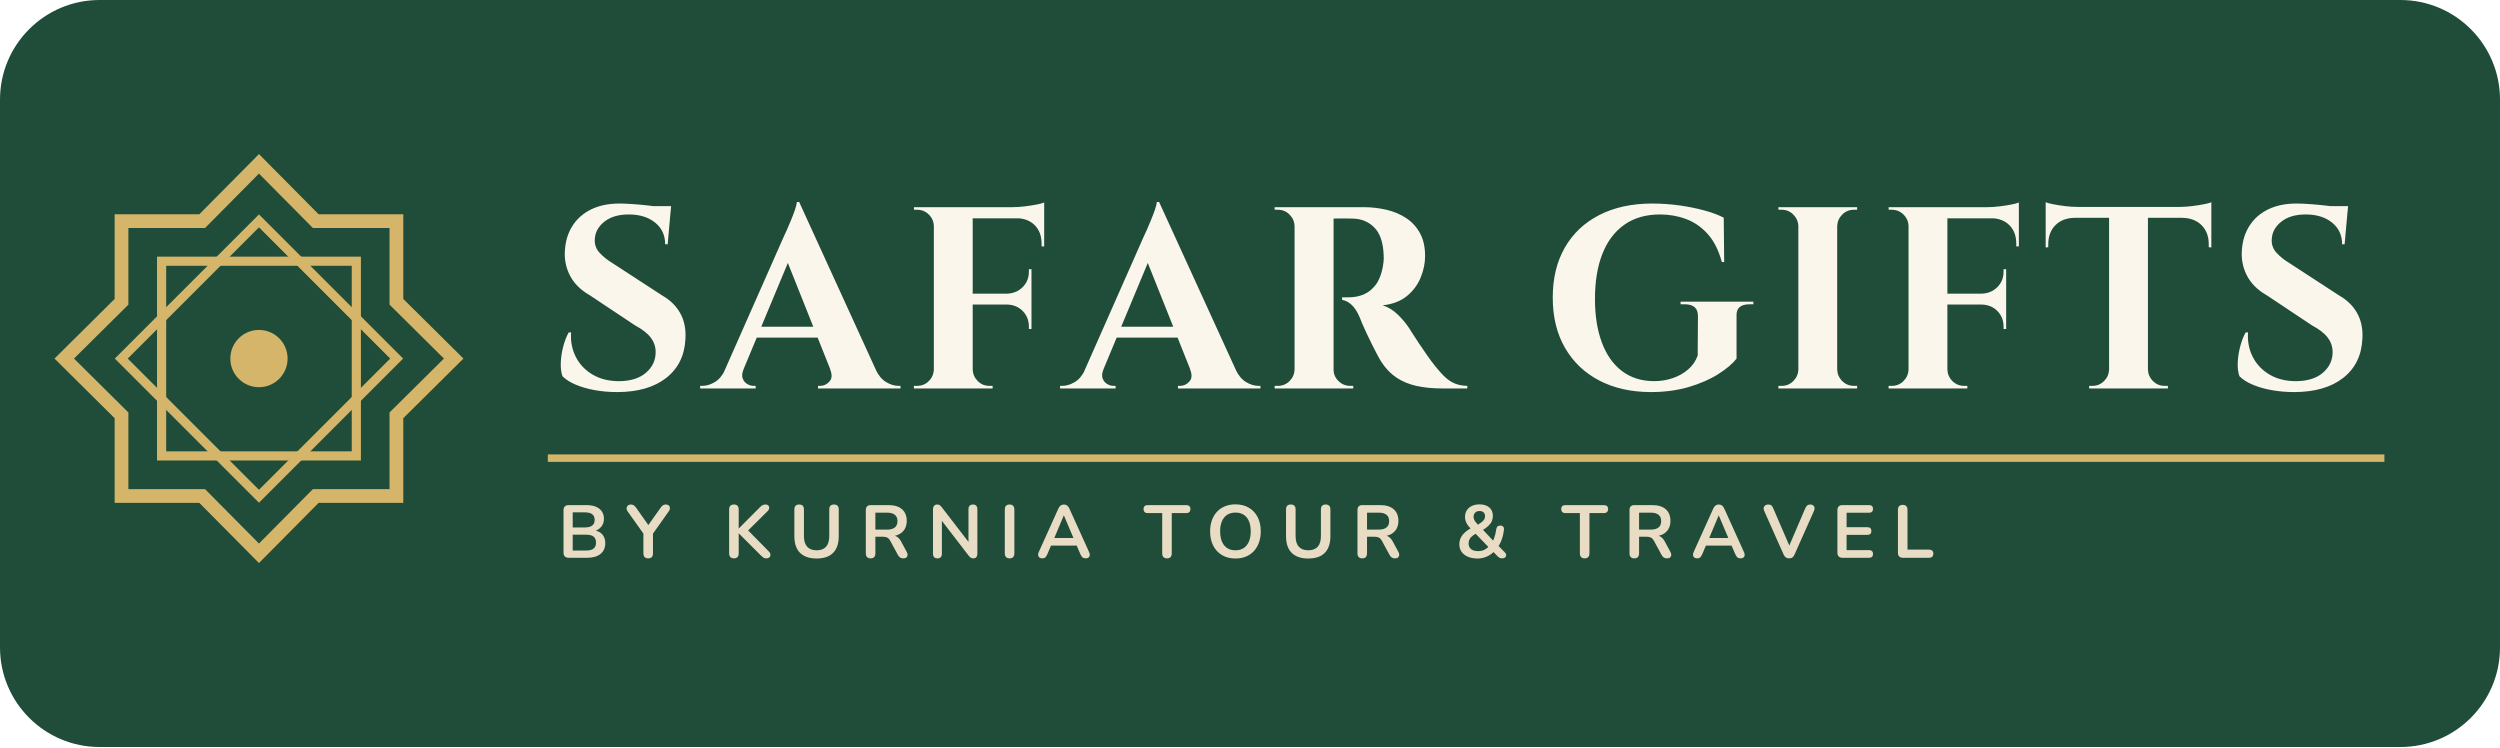
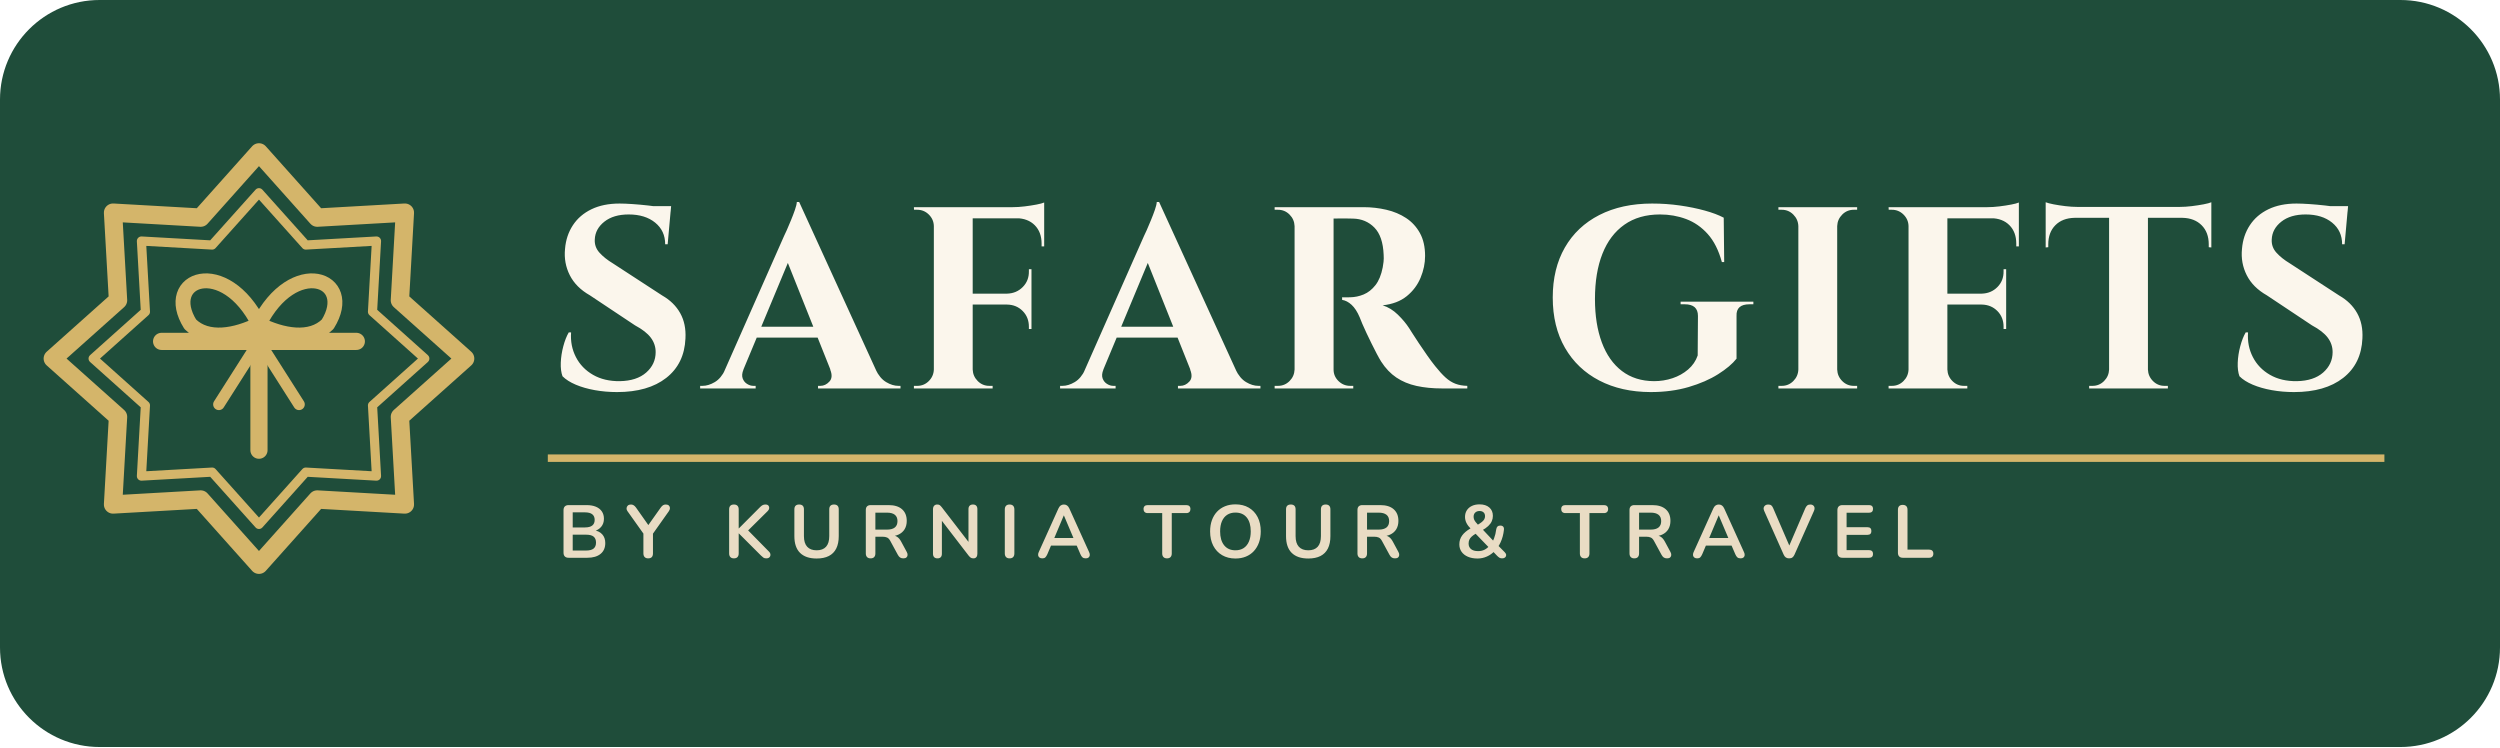
<svg xmlns="http://www.w3.org/2000/svg" viewBox="0 0 502 150" role="img" aria-label="Safar Gifts by Kurnia Tour and Travel">
  <rect width="502" height="150" rx="20" fill="#1F4D3A" />
-   <path d="M52.0,32.9 L63.4,44.4 L79.6,44.4 L79.6,60.6 L91.1,72.0 L79.6,83.4 L79.6,99.6 L63.4,99.6 L52.0,111.1 L40.6,99.6 L24.4,99.6 L24.4,83.4 L12.9,72.0 L24.4,60.6 L24.4,44.4 L40.6,44.4Z" fill="none" stroke="#D4B56A" stroke-width="2.76" />
-   <rect x="32.45" y="52.45" width="39.1" height="39.1" fill="none" stroke="#D4B56A" stroke-width="1.84" />
-   <rect x="32.45" y="52.45" width="39.1" height="39.1" transform="rotate(45 52 72)" fill="none" stroke="#D4B56A" stroke-width="1.84" />
-   <circle cx="52" cy="72" r="5.75" fill="#D4B56A" />
+   <path d="M52.0,30.6 L63.7,43.7 L81.3,42.7 L80.3,60.3 L93.4,72.0 L80.3,83.7 L81.3,101.3 L63.7,100.3 L52.0,113.4 L40.3,100.3 L22.7,101.3 L23.7,83.7 L10.6,72.0 L23.7,60.3 L22.7,42.7 L40.3,43.7Z" fill="none" stroke="#D4B56A" stroke-width="3.68" stroke-linejoin="round" />
+   <path d="M52.0,38.7 L61.4,49.2 L75.6,48.4 L74.8,62.6 L85.3,72.0 L74.8,81.4 L75.6,95.6 L61.4,94.8 L52.0,105.3 L42.6,94.8 L28.4,95.6 L29.2,81.4 L18.7,72.0 L29.2,62.6 L28.4,48.4 L42.6,49.2Z" fill="none" stroke="#D4B56A" stroke-width="1.84" stroke-linejoin="round" />
+   <path d="M52 65.1 C45.1 51.3 32.45 55.9 38.2 65.1 C41.65 68.55 47.4 67.4 52 65.1Z" fill="none" stroke="#D4B56A" stroke-width="2.99" stroke-linejoin="round" />
+   <path d="M52 65.1 C58.9 51.3 71.55 55.9 65.8 65.1 C62.35 68.55 56.6 67.4 52 65.1Z" fill="none" stroke="#D4B56A" stroke-width="2.99" stroke-linejoin="round" />
+   <path d="M32.45 68.55 H71.55" stroke="#D4B56A" stroke-width="3.45" stroke-linecap="round" />
+   <path d="M52 66.25 V90.4" stroke="#D4B56A" stroke-width="3.45" stroke-linecap="round" />
+   <path d="M52 68.55 L43.95 81.2 M52 68.55 L60.05 81.2" stroke="#D4B56A" stroke-width="2.3" stroke-linecap="round" />
  <path fill="#FBF6EC" d="M124.41 40.872Q125.431 40.872 126.977 40.976Q128.523 41.08 130.143 41.262Q131.764 41.444 133.007 41.626Q134.25 41.808 134.698 42.016L134.067 49.051H133.567Q133.567 46.334 131.551 44.699Q129.535 43.063 126.239 43.063Q123.189 43.063 121.358 44.51Q119.527 45.957 119.432 48.065Q119.338 49.589 120.379 50.742Q121.421 51.894 123.059 52.88L132.988 59.345Q135.368 60.706 136.583 62.876Q137.797 65.045 137.64 67.962Q137.419 73.036 133.782 75.882Q130.146 78.728 123.906 78.728Q121.585 78.728 119.437 78.342Q117.289 77.955 115.609 77.242Q113.928 76.529 112.951 75.552Q112.542 74.436 112.606 72.809Q112.669 71.182 113.114 69.52Q113.558 67.858 114.206 66.746H114.674Q114.478 69.429 115.635 71.689Q116.792 73.95 119.075 75.264Q121.358 76.577 124.467 76.537Q127.864 76.475 129.76 74.803Q131.656 73.131 131.656 70.705Q131.656 69.102 130.678 67.801Q129.7 66.501 127.513 65.332L118.444 59.297Q115.653 57.714 114.414 55.262Q113.174 52.81 113.458 49.976Q113.679 47.287 115.035 45.227Q116.39 43.167 118.76 42.02Q121.13 40.872 124.41 40.872ZM134.761 41.392 134.666 42.484H128.536V41.392ZM160.471 40.556 177.442 77.688H168.129L157.316 50.579ZM149.291 74.204Q148.864 75.244 149.124 75.972Q149.384 76.7 150.014 77.09Q150.643 77.48 151.267 77.48H151.735V78.0H140.589V77.48Q140.589 77.48 140.823 77.48Q141.057 77.48 141.057 77.48Q142.253 77.48 143.527 76.726Q144.801 75.972 145.633 74.204ZM160.471 40.556 160.655 46.911 147.761 77.844H143.978L157.448 47.365Q157.606 47.08 157.987 46.209Q158.367 45.338 158.82 44.245Q159.274 43.151 159.623 42.14Q159.972 41.13 160.003 40.556ZM165.941 65.603V67.795H150.612V65.603ZM166.702 74.204H175.828Q176.671 75.972 177.94 76.726Q179.208 77.48 180.404 77.48Q180.404 77.48 180.612 77.48Q180.82 77.48 180.82 77.48V78.0H164.258V77.48H164.726Q165.746 77.48 166.542 76.622Q167.337 75.764 166.702 74.204ZM195.317 41.6V78.0H187.517V41.6ZM207.121 58.964V61.156H195.161V58.964ZM209.672 41.6V43.843H195.161V41.6ZM207.121 61.052V66.062H206.601V65.598Q206.601 63.706 205.352 62.446Q204.103 61.187 202.211 61.156V61.052ZM207.121 54.058V59.068H202.211V58.964Q204.103 58.912 205.368 57.637Q206.632 56.362 206.601 54.47V54.058ZM209.672 43.687V49.476H209.152V48.917Q209.152 46.614 207.783 45.229Q206.413 43.843 204.079 43.812V43.687ZM209.672 40.664V42.172L203.328 41.6Q204.472 41.6 205.746 41.444Q207.02 41.288 208.112 41.08Q209.204 40.872 209.672 40.664ZM187.673 74.204V78.0H183.513V77.48Q183.513 77.48 183.851 77.48Q184.189 77.48 184.189 77.48Q185.541 77.48 186.503 76.518Q187.465 75.556 187.517 74.204ZM187.673 45.396H187.517Q187.485 44.044 186.507 43.082Q185.528 42.12 184.189 42.12Q184.189 42.12 183.861 42.12Q183.533 42.12 183.533 42.12L183.513 41.6H187.673ZM195.161 74.204H195.317Q195.369 75.556 196.331 76.518Q197.293 77.48 198.645 77.48Q198.645 77.48 198.957 77.48Q199.269 77.48 199.321 77.48V78.0H195.161ZM232.747 40.556 249.718 77.688H240.405L229.592 50.579ZM221.567 74.204Q221.14 75.244 221.4 75.972Q221.66 76.7 222.29 77.09Q222.919 77.48 223.543 77.48H224.011V78.0H212.865V77.48Q212.865 77.48 213.099 77.48Q213.333 77.48 213.333 77.48Q214.529 77.48 215.803 76.726Q217.077 75.972 217.909 74.204ZM232.747 40.556 232.931 46.911 220.037 77.844H216.254L229.724 47.365Q229.882 47.08 230.263 46.209Q230.643 45.338 231.096 44.245Q231.55 43.151 231.899 42.14Q232.248 41.13 232.279 40.556ZM238.217 65.603V67.795H222.888V65.603ZM238.978 74.204H248.104Q248.947 75.972 250.216 76.726Q251.484 77.48 252.68 77.48Q252.68 77.48 252.888 77.48Q253.096 77.48 253.096 77.48V78.0H236.534V77.48H237.002Q238.022 77.48 238.818 76.622Q239.613 75.764 238.978 74.204ZM267.106 41.6H273.807Q276.147 41.6 278.376 42.118Q280.606 42.636 282.348 43.784Q284.09 44.932 285.123 46.805Q286.157 48.678 286.157 51.408Q286.157 53.588 285.255 55.765Q284.353 57.943 282.478 59.468Q280.602 60.992 277.632 61.308Q279.306 61.83 280.693 63.185Q282.08 64.539 282.955 65.895Q283.018 65.99 283.546 66.83Q284.075 67.671 284.888 68.89Q285.702 70.109 286.573 71.355Q287.444 72.601 288.192 73.528Q289.327 74.956 290.272 75.809Q291.217 76.661 292.25 77.055Q293.282 77.448 294.633 77.48V78.0H289.563Q286.729 78.0 284.434 77.493Q282.14 76.986 280.391 75.809Q278.643 74.633 277.337 72.603Q276.929 71.953 276.432 70.997Q275.935 70.04 275.399 68.962Q274.864 67.884 274.385 66.864Q273.907 65.843 273.547 65.007Q273.186 64.172 273.019 63.7Q272.315 62.053 271.404 61.213Q270.492 60.374 269.498 60.216V59.696Q269.624 59.696 270.099 59.706Q270.573 59.716 271.086 59.696Q272.501 59.676 273.829 59.122Q275.157 58.569 276.182 57.267Q277.207 55.965 277.651 53.688Q277.744 53.211 277.816 52.574Q277.889 51.937 277.837 51.168Q277.69 47.443 275.98 45.7Q274.269 43.957 271.705 43.895Q270.975 43.855 270.119 43.865Q269.264 43.875 268.571 43.875Q267.879 43.875 267.626 43.875Q267.626 43.855 267.496 43.291Q267.366 42.727 267.236 42.164Q267.106 41.6 267.106 41.6ZM267.782 41.6V78.0H259.951V41.6ZM260.107 74.204V78.0H255.947V77.48Q256.01 77.48 256.301 77.48Q256.591 77.48 256.623 77.48Q257.975 77.48 258.937 76.518Q259.899 75.556 259.951 74.204ZM260.107 45.396H259.951Q259.899 44.044 258.937 43.082Q257.975 42.12 256.623 42.12Q256.591 42.12 256.301 42.12Q256.01 42.12 255.947 42.12V41.6H260.107ZM267.626 74.204H267.782Q267.782 75.556 268.77 76.518Q269.758 77.48 271.11 77.48Q271.173 77.48 271.438 77.48Q271.703 77.48 271.734 77.48V78.0H267.626ZM348.696 63.44V72.02Q347.468 73.58 344.998 75.14Q342.528 76.7 339.085 77.714Q335.642 78.728 331.437 78.728Q325.547 78.708 321.129 76.405Q316.712 74.102 314.251 69.848Q311.791 65.594 311.791 59.737Q311.791 53.943 314.22 49.71Q316.649 45.478 321.145 43.175Q325.641 40.872 331.753 40.872Q334.613 40.872 337.327 41.261Q340.042 41.65 342.329 42.283Q344.617 42.915 346.125 43.713L346.218 52.624H345.75Q344.781 49.071 342.908 46.986Q341.035 44.9 338.568 43.982Q336.101 43.063 333.332 43.063Q329.09 43.063 326.172 45.121Q323.255 47.179 321.762 50.968Q320.268 54.758 320.268 60.053Q320.268 65.063 321.651 68.774Q323.034 72.484 325.683 74.5Q328.332 76.516 332.132 76.537Q334.073 76.537 335.847 75.943Q337.622 75.35 338.973 74.194Q340.324 73.038 340.896 71.381L340.948 63.44Q340.948 61.1 338.296 61.1H337.464V60.58H352.076V61.1H351.296Q348.592 61.1 348.696 63.44ZM368.909 41.6V78.0H361.109V41.6ZM361.265 74.204V78.0H357.105V77.48Q357.105 77.48 357.443 77.48Q357.781 77.48 357.781 77.48Q359.133 77.48 360.095 76.518Q361.057 75.556 361.109 74.204ZM361.265 45.396H361.109Q361.057 44.044 360.095 43.082Q359.133 42.12 357.781 42.12Q357.781 42.12 357.443 42.12Q357.105 42.12 357.105 42.12V41.6H361.265ZM368.753 74.204H368.909Q368.961 75.556 369.923 76.518Q370.885 77.48 372.237 77.48Q372.237 77.48 372.549 77.48Q372.861 77.48 372.913 77.48V78.0H368.753ZM368.753 45.396V41.6H372.913V42.12Q372.861 42.12 372.549 42.12Q372.237 42.12 372.237 42.12Q370.885 42.12 369.923 43.082Q368.961 44.044 368.909 45.396ZM391.033 41.6V78.0H383.233V41.6ZM402.837 58.964V61.156H390.877V58.964ZM405.388 41.6V43.843H390.877V41.6ZM402.837 61.052V66.062H402.317V65.598Q402.317 63.706 401.068 62.446Q399.819 61.187 397.927 61.156V61.052ZM402.837 54.058V59.068H397.927V58.964Q399.819 58.912 401.084 57.637Q402.348 56.362 402.317 54.47V54.058ZM405.388 43.687V49.476H404.868V48.917Q404.868 46.614 403.499 45.229Q402.129 43.843 399.795 43.812V43.687ZM405.388 40.664V42.172L399.044 41.6Q400.188 41.6 401.462 41.444Q402.736 41.288 403.828 41.08Q404.92 40.872 405.388 40.664ZM383.389 74.204V78.0H379.229V77.48Q379.229 77.48 379.567 77.48Q379.905 77.48 379.905 77.48Q381.257 77.48 382.219 76.518Q383.181 75.556 383.233 74.204ZM383.389 45.396H383.233Q383.201 44.044 382.223 43.082Q381.244 42.12 379.905 42.12Q379.905 42.12 379.577 42.12Q379.249 42.12 379.249 42.12L379.229 41.6H383.389ZM390.877 74.204H391.033Q391.085 75.556 392.047 76.518Q393.009 77.48 394.361 77.48Q394.361 77.48 394.673 77.48Q394.985 77.48 395.037 77.48V78.0H390.877ZM431.305 41.756V78.0H423.505V41.756ZM444.037 41.548V43.739H410.772V41.548ZM444.037 43.583V49.69L443.517 49.638V49.069Q443.517 46.664 442.086 45.228Q440.655 43.791 438.239 43.739V43.583ZM444.037 40.612V42.12L437.693 41.548Q438.837 41.548 440.111 41.392Q441.385 41.236 442.477 41.028Q443.569 40.82 444.037 40.612ZM423.661 74.204V78.0H419.501V77.48Q419.501 77.48 419.839 77.48Q420.177 77.48 420.177 77.48Q421.529 77.48 422.491 76.518Q423.453 75.556 423.505 74.204ZM431.149 74.204H431.305Q431.357 75.556 432.319 76.518Q433.281 77.48 434.633 77.48Q434.633 77.48 434.971 77.48Q435.309 77.48 435.309 77.48V78.0H431.149ZM416.57 43.583V43.739Q414.134 43.791 412.713 45.228Q411.292 46.664 411.292 49.069V49.638L410.772 49.69V43.583ZM410.772 40.612Q411.292 40.82 412.358 41.028Q413.424 41.236 414.724 41.392Q416.024 41.548 417.116 41.548L410.772 42.12ZM461.142 40.872Q462.163 40.872 463.709 40.976Q465.255 41.08 466.875 41.262Q468.496 41.444 469.739 41.626Q470.982 41.808 471.43 42.016L470.799 49.051H470.299Q470.299 46.334 468.283 44.699Q466.267 43.063 462.971 43.063Q459.921 43.063 458.09 44.51Q456.259 45.957 456.164 48.065Q456.07 49.589 457.111 50.742Q458.153 51.894 459.791 52.88L469.72 59.345Q472.1 60.706 473.315 62.876Q474.529 65.045 474.372 67.962Q474.151 73.036 470.514 75.882Q466.878 78.728 460.638 78.728Q458.317 78.728 456.169 78.342Q454.021 77.955 452.341 77.242Q450.66 76.529 449.683 75.552Q449.274 74.436 449.338 72.809Q449.401 71.182 449.846 69.52Q450.29 67.858 450.938 66.746H451.406Q451.21 69.429 452.367 71.689Q453.524 73.95 455.807 75.264Q458.09 76.577 461.199 76.537Q464.596 76.475 466.492 74.803Q468.388 73.131 468.388 70.705Q468.388 69.102 467.41 67.801Q466.432 66.501 464.245 65.332L455.176 59.297Q452.385 57.714 451.146 55.262Q449.906 52.81 450.19 49.976Q450.411 47.287 451.767 45.227Q453.122 43.167 455.492 42.02Q457.862 40.872 461.142 40.872ZM471.493 41.392 471.398 42.484H465.268V41.392Z" />
  <line x1="110" y1="92" x2="478.788" y2="92" stroke="#D4B56A" stroke-width="1.5" />
  <path fill="#E9DCC4" d="M114.175 112.0Q113.68 112.0 113.418 111.737Q113.155 111.475 113.155 110.98V102.445Q113.155 101.95 113.418 101.688Q113.68 101.425 114.175 101.425H117.775Q118.885 101.425 119.665 101.755Q120.445 102.085 120.857 102.7Q121.27 103.315 121.27 104.17Q121.27 105.13 120.715 105.79Q120.16 106.45 119.2 106.675V106.45Q120.31 106.615 120.925 107.29Q121.54 107.965 121.54 109.045Q121.54 110.455 120.588 111.227Q119.635 112.0 117.94 112.0ZM115.0 110.545H117.7Q118.72 110.545 119.2 110.148Q119.68 109.75 119.68 108.955Q119.68 108.145 119.2 107.755Q118.72 107.365 117.7 107.365H115.0ZM115.0 105.91H117.445Q118.435 105.91 118.922 105.528Q119.41 105.145 119.41 104.395Q119.41 103.645 118.922 103.262Q118.435 102.88 117.445 102.88H115.0ZM130.155 112.12Q129.69 112.12 129.442 111.858Q129.195 111.595 129.195 111.115V106.555L129.6 107.71L125.985 102.625Q125.79 102.355 125.812 102.047Q125.835 101.74 126.06 101.523Q126.285 101.305 126.69 101.305Q126.99 101.305 127.237 101.455Q127.485 101.605 127.71 101.92L130.395 105.73H129.975L132.675 101.92Q132.915 101.59 133.14 101.448Q133.365 101.305 133.695 101.305Q134.085 101.305 134.303 101.508Q134.52 101.71 134.527 102.01Q134.535 102.31 134.31 102.64L130.725 107.71L131.115 106.555V111.115Q131.115 112.12 130.155 112.12ZM147.37 112.12Q146.905 112.12 146.657 111.858Q146.41 111.595 146.41 111.13V102.28Q146.41 101.8 146.657 101.553Q146.905 101.305 147.37 101.305Q147.835 101.305 148.082 101.553Q148.33 101.8 148.33 102.28V106.105H148.36L152.665 101.785Q152.905 101.545 153.145 101.425Q153.385 101.305 153.685 101.305Q154.12 101.305 154.308 101.53Q154.495 101.755 154.457 102.055Q154.42 102.355 154.165 102.61L149.785 106.945L149.8 106.075L154.375 110.725Q154.69 111.025 154.705 111.355Q154.72 111.685 154.502 111.903Q154.285 112.12 153.865 112.12Q153.505 112.12 153.287 111.97Q153.07 111.82 152.785 111.535L148.36 107.11H148.33V111.13Q148.33 111.595 148.09 111.858Q147.85 112.12 147.37 112.12ZM163.98 112.15Q162.885 112.15 162.053 111.865Q161.22 111.58 160.65 111.017Q160.08 110.455 159.795 109.615Q159.51 108.775 159.51 107.665V102.28Q159.51 101.785 159.757 101.545Q160.005 101.305 160.47 101.305Q160.935 101.305 161.183 101.545Q161.43 101.785 161.43 102.28V107.65Q161.43 109.075 162.083 109.787Q162.735 110.5 163.98 110.5Q165.225 110.5 165.87 109.787Q166.515 109.075 166.515 107.65V102.28Q166.515 101.785 166.763 101.545Q167.01 101.305 167.475 101.305Q167.925 101.305 168.173 101.545Q168.42 101.785 168.42 102.28V107.665Q168.42 109.135 167.918 110.14Q167.415 111.145 166.425 111.648Q165.435 112.15 163.98 112.15ZM174.815 112.12Q174.35 112.12 174.103 111.858Q173.855 111.595 173.855 111.13V102.4Q173.855 101.92 174.11 101.672Q174.365 101.425 174.83 101.425H178.445Q180.185 101.425 181.13 102.257Q182.075 103.09 182.075 104.59Q182.075 105.565 181.648 106.27Q181.22 106.975 180.41 107.35Q179.6 107.725 178.445 107.725L178.58 107.5H179.075Q179.69 107.5 180.148 107.8Q180.605 108.1 180.95 108.745L182.075 110.83Q182.255 111.145 182.24 111.445Q182.225 111.745 182.015 111.933Q181.805 112.12 181.4 112.12Q180.995 112.12 180.74 111.948Q180.485 111.775 180.29 111.415L178.775 108.625Q178.505 108.115 178.138 107.942Q177.77 107.77 177.2 107.77H175.775V111.13Q175.775 111.595 175.535 111.858Q175.295 112.12 174.815 112.12ZM175.775 106.345H178.115Q179.15 106.345 179.683 105.917Q180.215 105.49 180.215 104.635Q180.215 103.795 179.683 103.368Q179.15 102.94 178.115 102.94H175.775ZM188.245 112.12Q187.81 112.12 187.578 111.88Q187.345 111.64 187.345 111.19V102.265Q187.345 101.8 187.578 101.553Q187.81 101.305 188.185 101.305Q188.53 101.305 188.703 101.433Q188.875 101.56 189.115 101.86L194.86 109.315H194.47V102.22Q194.47 101.785 194.703 101.545Q194.935 101.305 195.37 101.305Q195.805 101.305 196.03 101.545Q196.255 101.785 196.255 102.22V111.22Q196.255 111.64 196.045 111.88Q195.835 112.12 195.475 112.12Q195.13 112.12 194.928 111.985Q194.725 111.85 194.485 111.55L188.755 104.095H189.13V111.19Q189.13 111.64 188.905 111.88Q188.68 112.12 188.245 112.12ZM202.725 112.12Q202.26 112.12 202.013 111.858Q201.765 111.595 201.765 111.13V102.295Q201.765 101.815 202.013 101.56Q202.26 101.305 202.725 101.305Q203.19 101.305 203.438 101.56Q203.685 101.815 203.685 102.295V111.13Q203.685 111.595 203.445 111.858Q203.205 112.12 202.725 112.12ZM209.3 112.12Q208.94 112.12 208.723 111.955Q208.505 111.79 208.46 111.513Q208.415 111.235 208.565 110.89L212.525 102.115Q212.72 101.68 212.998 101.493Q213.275 101.305 213.635 101.305Q213.98 101.305 214.258 101.493Q214.535 101.68 214.73 102.115L218.705 110.89Q218.87 111.235 218.825 111.52Q218.78 111.805 218.57 111.963Q218.36 112.12 218.015 112.12Q217.595 112.12 217.363 111.918Q217.13 111.715 216.95 111.295L215.975 109.03L216.785 109.555H210.455L211.265 109.03L210.305 111.295Q210.11 111.73 209.9 111.925Q209.69 112.12 209.3 112.12ZM213.605 103.51 211.505 108.505 211.115 108.025H216.125L215.75 108.505L213.635 103.51ZM234.33 112.12Q233.865 112.12 233.618 111.858Q233.37 111.595 233.37 111.13V103.03H230.445Q230.055 103.03 229.838 102.812Q229.62 102.595 229.62 102.22Q229.62 101.83 229.838 101.627Q230.055 101.425 230.445 101.425H238.215Q238.605 101.425 238.823 101.627Q239.04 101.83 239.04 102.22Q239.04 102.595 238.823 102.812Q238.605 103.03 238.215 103.03H235.29V111.13Q235.29 111.595 235.05 111.858Q234.81 112.12 234.33 112.12ZM248.075 112.15Q246.545 112.15 245.398 111.475Q244.25 110.8 243.62 109.578Q242.99 108.355 242.99 106.705Q242.99 105.46 243.35 104.463Q243.71 103.465 244.377 102.752Q245.045 102.04 245.983 101.657Q246.92 101.275 248.075 101.275Q249.62 101.275 250.76 101.942Q251.9 102.61 252.53 103.825Q253.16 105.04 253.16 106.69Q253.16 107.935 252.8 108.94Q252.44 109.945 251.773 110.665Q251.105 111.385 250.168 111.768Q249.23 112.15 248.075 112.15ZM248.075 110.5Q249.05 110.5 249.733 110.05Q250.415 109.6 250.783 108.745Q251.15 107.89 251.15 106.705Q251.15 104.905 250.348 103.915Q249.545 102.925 248.075 102.925Q247.115 102.925 246.425 103.368Q245.735 103.81 245.368 104.657Q245.0 105.505 245.0 106.705Q245.0 108.49 245.81 109.495Q246.62 110.5 248.075 110.5ZM262.705 112.15Q261.61 112.15 260.778 111.865Q259.945 111.58 259.375 111.017Q258.805 110.455 258.52 109.615Q258.235 108.775 258.235 107.665V102.28Q258.235 101.785 258.483 101.545Q258.73 101.305 259.195 101.305Q259.66 101.305 259.908 101.545Q260.155 101.785 260.155 102.28V107.65Q260.155 109.075 260.808 109.787Q261.46 110.5 262.705 110.5Q263.95 110.5 264.595 109.787Q265.24 109.075 265.24 107.65V102.28Q265.24 101.785 265.488 101.545Q265.735 101.305 266.2 101.305Q266.65 101.305 266.898 101.545Q267.145 101.785 267.145 102.28V107.665Q267.145 109.135 266.643 110.14Q266.14 111.145 265.15 111.648Q264.16 112.15 262.705 112.15ZM273.54 112.12Q273.075 112.12 272.827 111.858Q272.58 111.595 272.58 111.13V102.4Q272.58 101.92 272.835 101.672Q273.09 101.425 273.555 101.425H277.17Q278.91 101.425 279.855 102.257Q280.8 103.09 280.8 104.59Q280.8 105.565 280.373 106.27Q279.945 106.975 279.135 107.35Q278.325 107.725 277.17 107.725L277.305 107.5H277.8Q278.415 107.5 278.873 107.8Q279.33 108.1 279.675 108.745L280.8 110.83Q280.98 111.145 280.965 111.445Q280.95 111.745 280.74 111.933Q280.53 112.12 280.125 112.12Q279.72 112.12 279.465 111.948Q279.21 111.775 279.015 111.415L277.5 108.625Q277.23 108.115 276.863 107.942Q276.495 107.77 275.925 107.77H274.5V111.13Q274.5 111.595 274.26 111.858Q274.02 112.12 273.54 112.12ZM274.5 106.345H276.84Q277.875 106.345 278.408 105.917Q278.94 105.49 278.94 104.635Q278.94 103.795 278.408 103.368Q277.875 102.94 276.84 102.94H274.5ZM296.695 112.15Q295.57 112.15 294.745 111.79Q293.92 111.43 293.478 110.793Q293.035 110.155 293.035 109.3Q293.035 108.79 293.178 108.347Q293.32 107.905 293.597 107.523Q293.875 107.14 294.273 106.803Q294.67 106.465 295.18 106.165L295.69 105.865L295.42 106.27Q294.76 105.61 294.467 105.017Q294.175 104.425 294.175 103.795Q294.175 103.045 294.535 102.475Q294.895 101.905 295.555 101.59Q296.215 101.275 297.1 101.275Q298.33 101.275 299.05 101.898Q299.77 102.52 299.77 103.585Q299.77 104.155 299.545 104.665Q299.32 105.175 298.825 105.64Q298.33 106.105 297.505 106.555L297.52 106.105L300.07 108.82H299.665Q299.86 108.49 300.01 108.093Q300.16 107.695 300.273 107.237Q300.385 106.78 300.445 106.285Q300.505 105.91 300.7 105.722Q300.895 105.535 301.255 105.535Q301.645 105.535 301.84 105.752Q302.035 105.97 301.99 106.375Q301.915 107.08 301.743 107.718Q301.57 108.355 301.315 108.903Q301.06 109.45 300.745 109.915L300.73 109.45L302.155 110.89Q302.44 111.175 302.44 111.46Q302.44 111.745 302.222 111.933Q302.005 112.12 301.63 112.12Q301.3 112.12 301.09 111.993Q300.88 111.865 300.625 111.61L299.695 110.635H300.13Q299.47 111.34 298.577 111.745Q297.685 112.15 296.695 112.15ZM296.8 110.665Q297.52 110.665 298.082 110.388Q298.645 110.11 299.11 109.555L299.065 110.035L295.975 106.84L296.755 106.915L296.32 107.17Q295.81 107.47 295.495 107.763Q295.18 108.055 295.038 108.393Q294.895 108.73 294.895 109.15Q294.895 109.855 295.39 110.26Q295.885 110.665 296.8 110.665ZM297.1 102.61Q296.56 102.61 296.23 102.917Q295.9 103.225 295.9 103.75Q295.9 104.035 295.99 104.282Q296.08 104.53 296.305 104.822Q296.53 105.115 296.92 105.535L296.5 105.505Q297.13 105.145 297.498 104.86Q297.865 104.575 298.03 104.29Q298.195 104.005 298.195 103.66Q298.195 103.15 297.895 102.88Q297.595 102.61 297.1 102.61ZM318.2 112.12Q317.735 112.12 317.487 111.858Q317.24 111.595 317.24 111.13V103.03H314.315Q313.925 103.03 313.707 102.812Q313.49 102.595 313.49 102.22Q313.49 101.83 313.707 101.627Q313.925 101.425 314.315 101.425H322.085Q322.475 101.425 322.692 101.627Q322.91 101.83 322.91 102.22Q322.91 102.595 322.692 102.812Q322.475 103.03 322.085 103.03H319.16V111.13Q319.16 111.595 318.92 111.858Q318.68 112.12 318.2 112.12ZM328.165 112.12Q327.7 112.12 327.452 111.858Q327.205 111.595 327.205 111.13V102.4Q327.205 101.92 327.46 101.672Q327.715 101.425 328.18 101.425H331.795Q333.535 101.425 334.48 102.257Q335.425 103.09 335.425 104.59Q335.425 105.565 334.997 106.27Q334.57 106.975 333.76 107.35Q332.95 107.725 331.795 107.725L331.93 107.5H332.425Q333.04 107.5 333.497 107.8Q333.955 108.1 334.3 108.745L335.425 110.83Q335.605 111.145 335.59 111.445Q335.575 111.745 335.365 111.933Q335.155 112.12 334.75 112.12Q334.345 112.12 334.09 111.948Q333.835 111.775 333.64 111.415L332.125 108.625Q331.855 108.115 331.487 107.942Q331.12 107.77 330.55 107.77H329.125V111.13Q329.125 111.595 328.885 111.858Q328.645 112.12 328.165 112.12ZM329.125 106.345H331.465Q332.5 106.345 333.032 105.917Q333.565 105.49 333.565 104.635Q333.565 103.795 333.032 103.368Q332.5 102.94 331.465 102.94H329.125ZM340.8 112.12Q340.44 112.12 340.222 111.955Q340.005 111.79 339.96 111.513Q339.915 111.235 340.065 110.89L344.025 102.115Q344.22 101.68 344.497 101.493Q344.775 101.305 345.135 101.305Q345.48 101.305 345.757 101.493Q346.035 101.68 346.23 102.115L350.205 110.89Q350.37 111.235 350.325 111.52Q350.28 111.805 350.07 111.963Q349.86 112.12 349.515 112.12Q349.095 112.12 348.862 111.918Q348.63 111.715 348.45 111.295L347.475 109.03L348.285 109.555H341.955L342.765 109.03L341.805 111.295Q341.61 111.73 341.4 111.925Q341.19 112.12 340.8 112.12ZM345.105 103.51 343.005 108.505 342.615 108.025H347.625L347.25 108.505L345.135 103.51ZM359.255 112.12Q358.85 112.12 358.587 111.933Q358.325 111.745 358.16 111.37L354.245 102.58Q354.08 102.205 354.155 101.92Q354.23 101.635 354.47 101.47Q354.71 101.305 355.04 101.305Q355.475 101.305 355.692 101.493Q355.91 101.68 356.06 102.055L359.615 110.29H358.97L362.51 102.04Q362.675 101.68 362.9 101.493Q363.125 101.305 363.53 101.305Q363.86 101.305 364.077 101.47Q364.295 101.635 364.355 101.92Q364.415 102.205 364.25 102.58L360.335 111.37Q360.17 111.745 359.922 111.933Q359.675 112.12 359.255 112.12ZM369.97 112.0Q369.475 112.0 369.212 111.737Q368.95 111.475 368.95 110.98V102.445Q368.95 101.95 369.212 101.688Q369.475 101.425 369.97 101.425H375.325Q375.7 101.425 375.902 101.62Q376.105 101.815 376.105 102.175Q376.105 102.55 375.902 102.752Q375.7 102.955 375.325 102.955H370.795V105.865H374.995Q375.385 105.865 375.58 106.06Q375.775 106.255 375.775 106.63Q375.775 107.005 375.58 107.2Q375.385 107.395 374.995 107.395H370.795V110.47H375.325Q375.7 110.47 375.902 110.665Q376.105 110.86 376.105 111.235Q376.105 111.61 375.902 111.805Q375.7 112.0 375.325 112.0ZM382.08 112.0Q381.615 112.0 381.36 111.737Q381.105 111.475 381.105 111.01V102.355Q381.105 101.875 381.352 101.627Q381.6 101.38 382.065 101.38Q382.53 101.38 382.777 101.627Q383.025 101.875 383.025 102.355V110.365H387.375Q387.78 110.365 387.997 110.575Q388.215 110.785 388.215 111.175Q388.215 111.565 387.997 111.782Q387.78 112.0 387.375 112.0Z" />
</svg>
